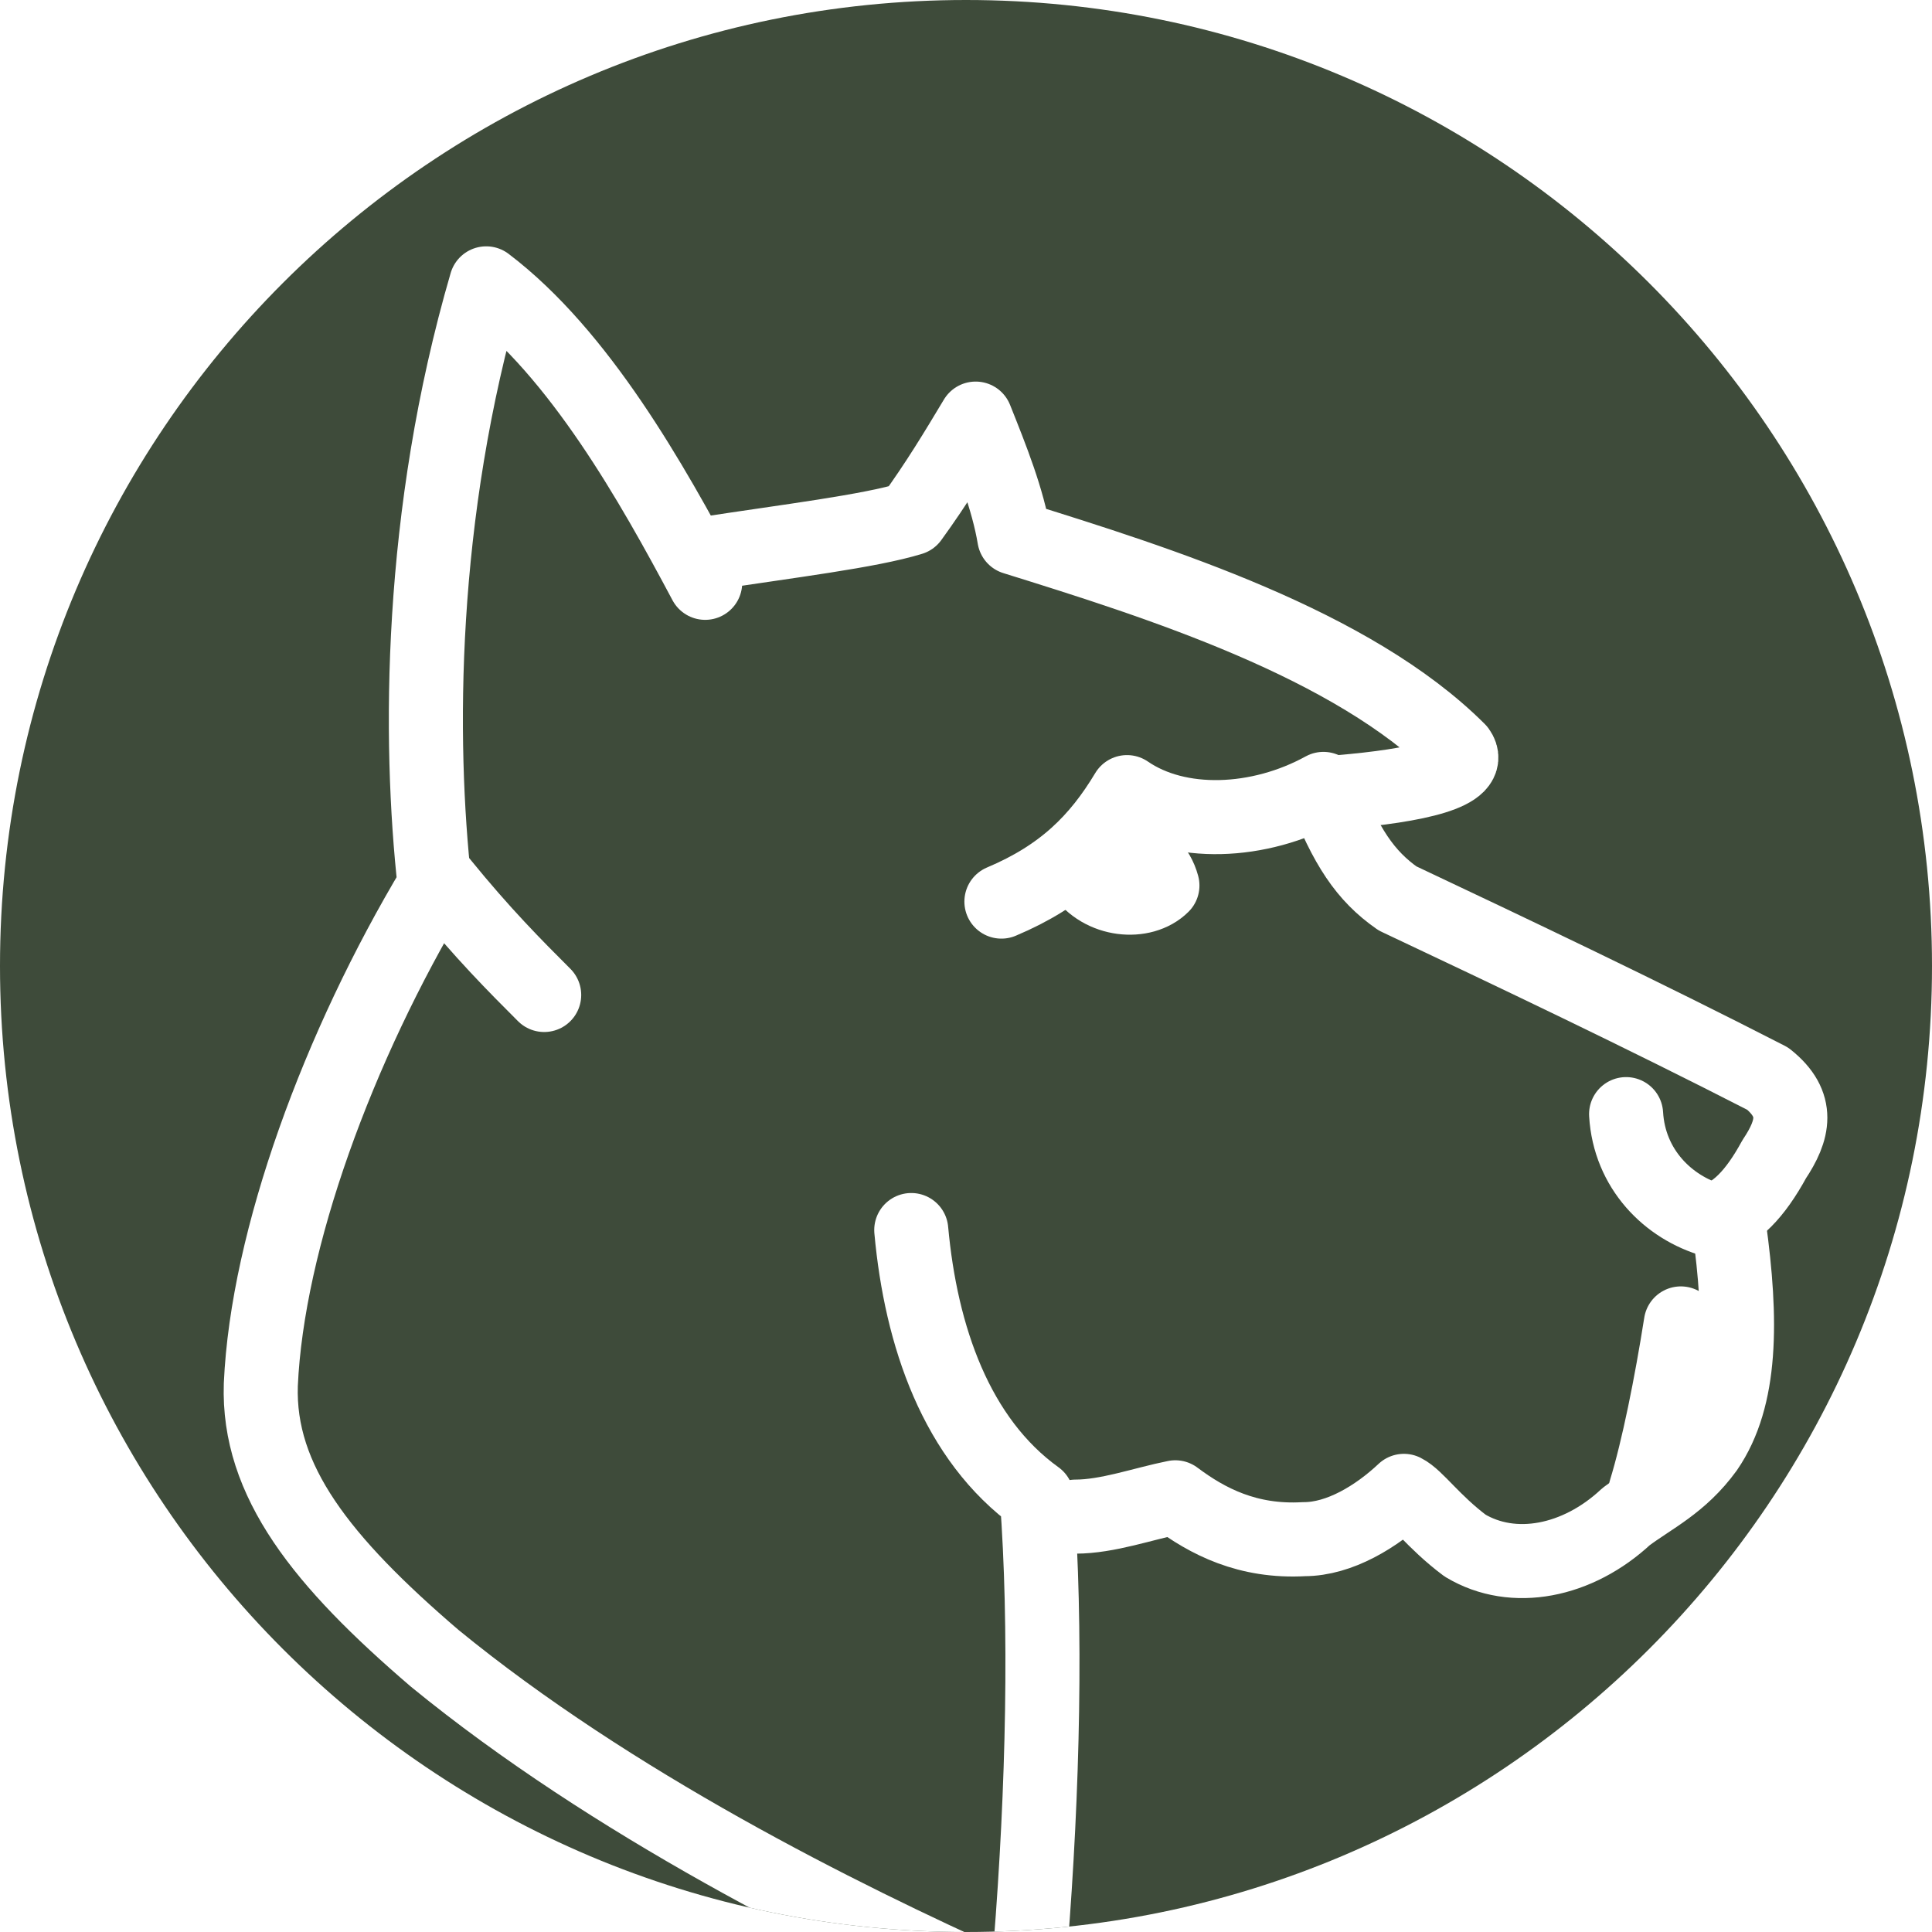
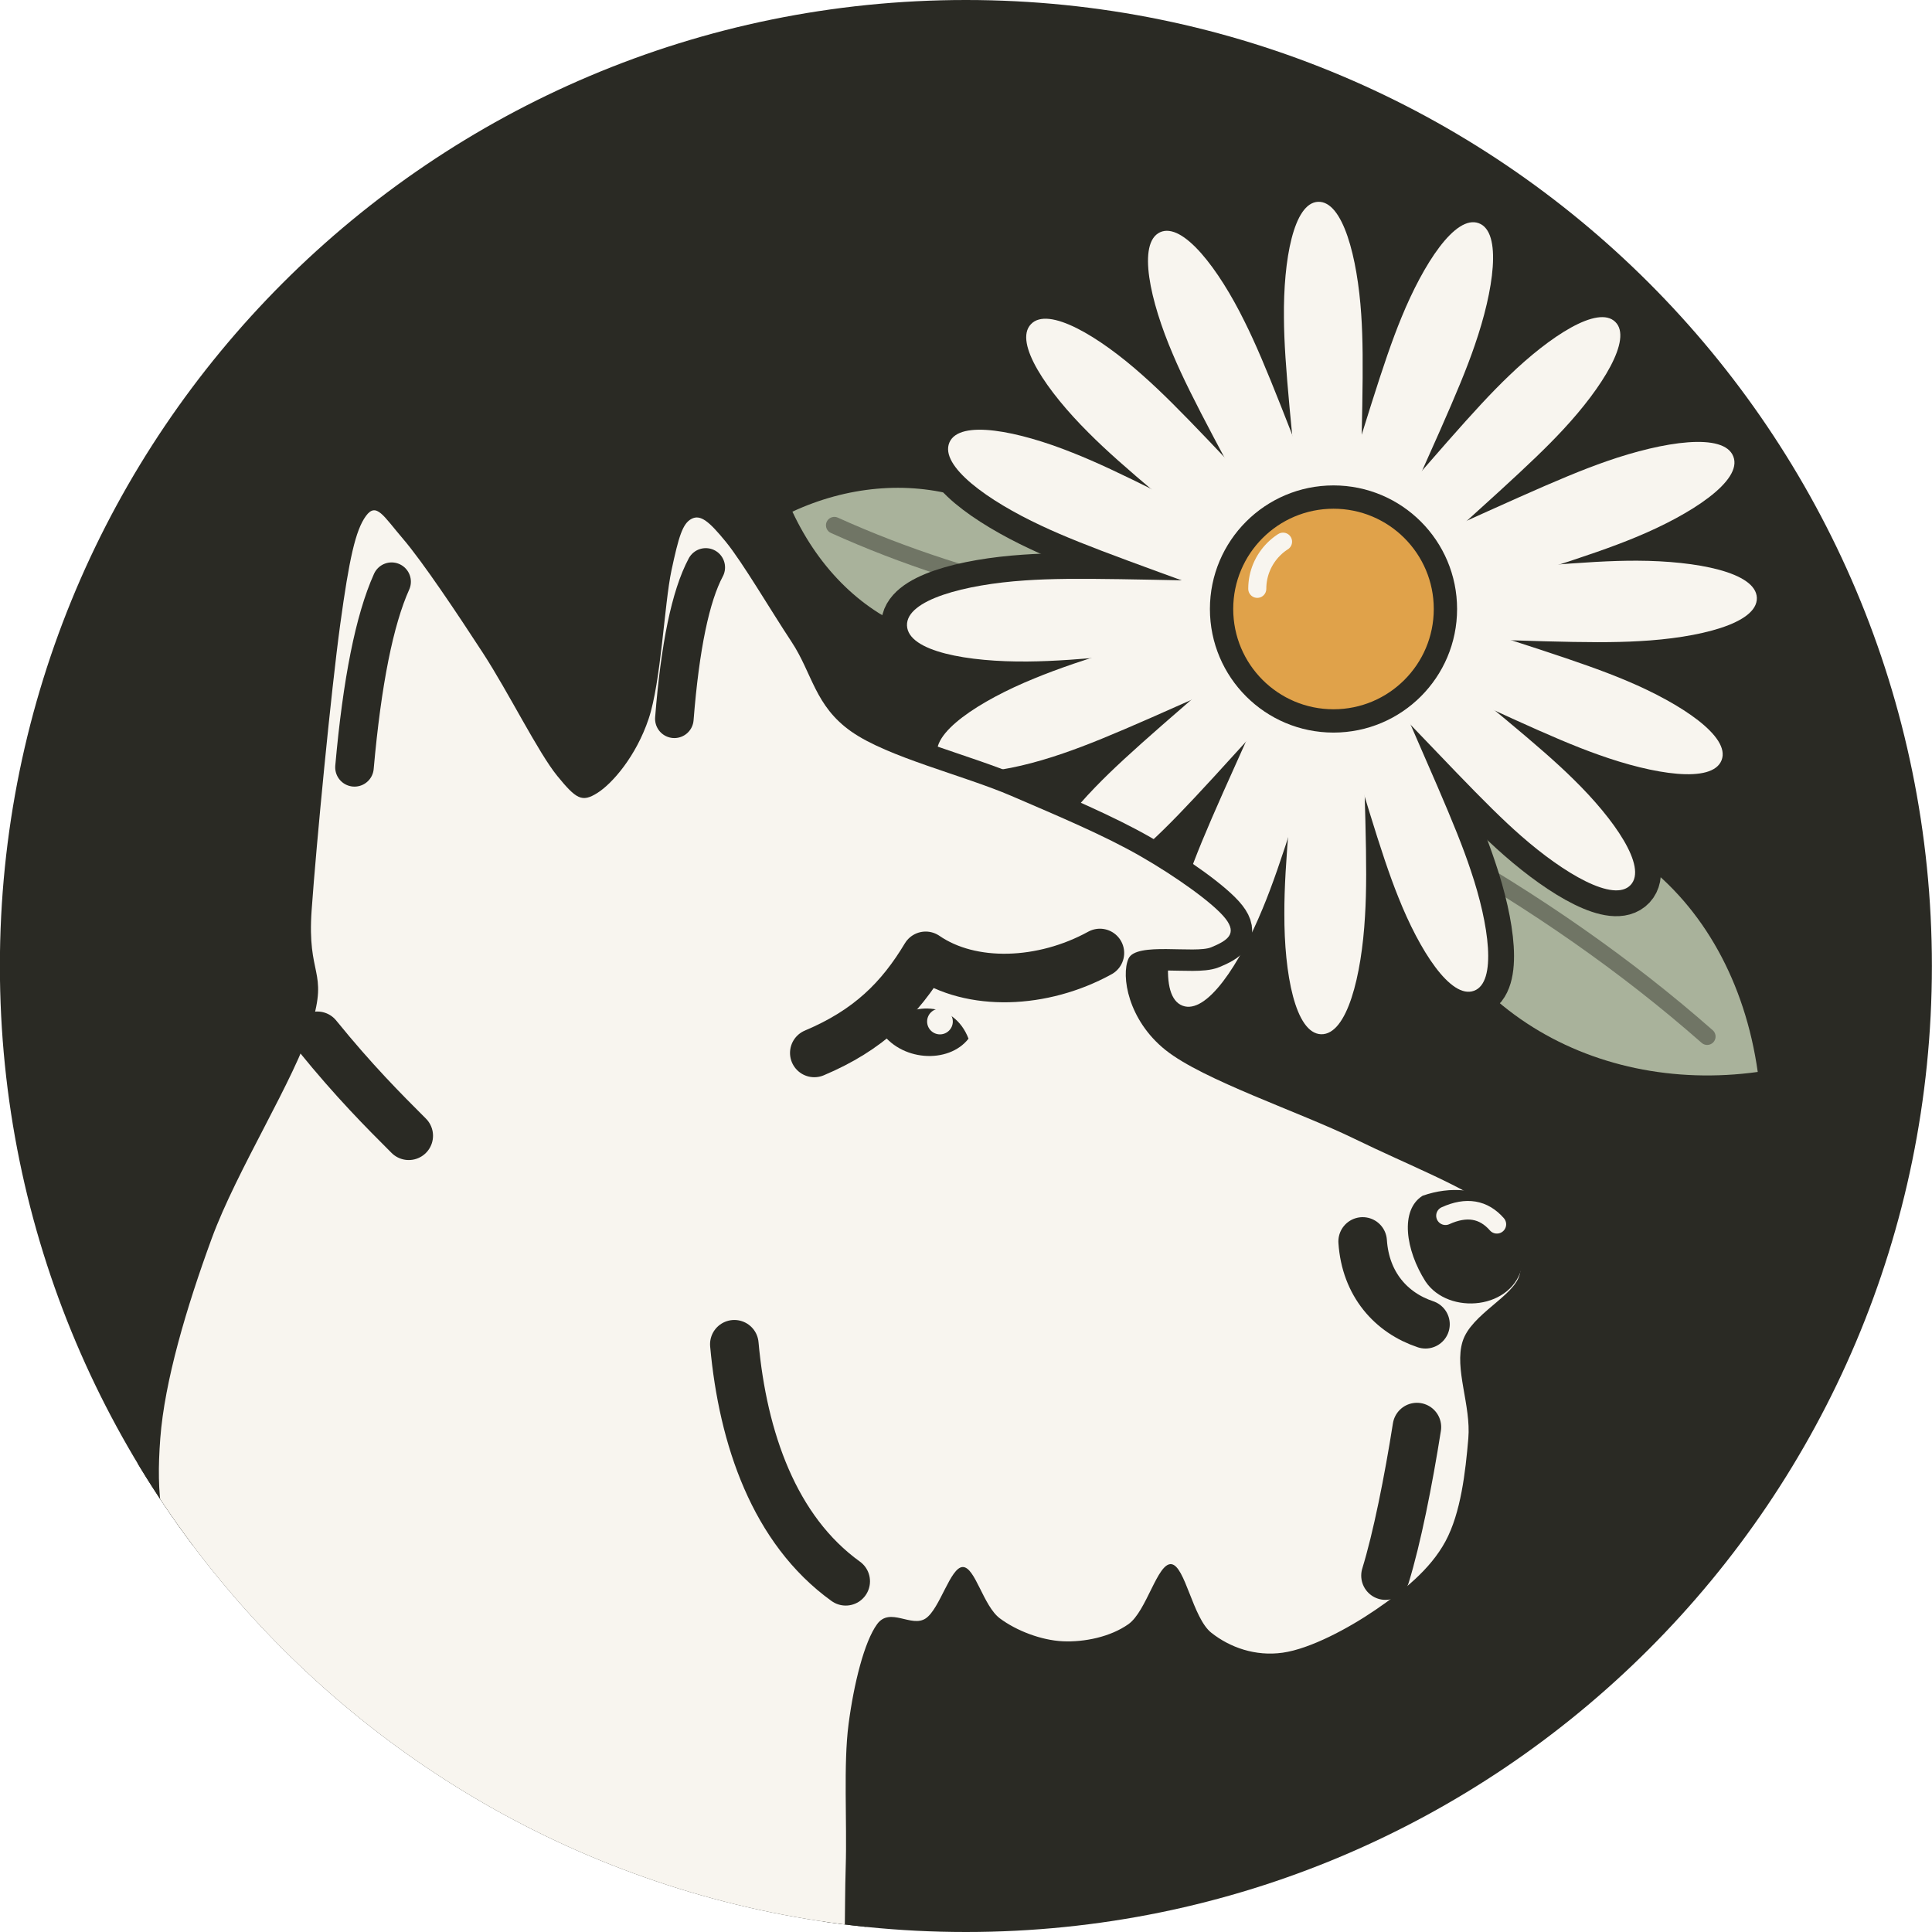
- <svg xmlns="http://www.w3.org/2000/svg" viewBox="0 0 1200 1200" role="img">
-   <clipPath id="c">
-     <circle cx="600" cy="600" r="600" />
+ <svg xmlns="http://www.w3.org/2000/svg" viewBox="40 40 920 920" role="img">
+   <path d="M500,40 A460,460 0 1 1 499.9,40 Z" fill="#2A2A24" />
+   <clipPath id="s">
+     <path d="M500,40 A460,460 0 1 1 499.9,40 Z" />
  </clipPath>
-   <circle cx="600" cy="600" r="600" fill="#3E4B3A" />
-   <g clip-path="url(#c)">
-     <g transform="translate(120 130) scale(1.0)" color="#FFFFFF">
-       <g fill="none" stroke="currentColor" stroke-width="46" stroke-linecap="round" stroke-linejoin="round">
-         <path d="M498,1104 C400,1060 260,990 150,900 C80,840 40,790 42,730 C46,640 90,520 150,420 C140,330 140,190 182,46 C240,90 285,170 318,232" />
-         <path d="M154,418 C180,450 200,470 218,488" />
-         <path d="M318,214 C370,206 420,200 446,192 C462,170 474,150 486,130 C496,155 506,180 510,204 C600,232 720,270 786,336 C796,350 760,358 712,362" />
-         <path d="M502,430 C540,414 562,392 580,362 C612,384 662,382 702,360 C716,396 728,414 748,428 C820,462 900,500 978,540 C998,556 994,572 982,590 C970,612 958,624 944,628" />
-         <path d="M552,412 C572,394 596,398 602,420 C590,432 564,430 552,412 Z" />
-         <path d="M944,628 C916,620 892,596 890,562" />
-         <path d="M954,632 C962,690 962,738 940,770 C924,792 906,800 890,812 C860,840 820,848 790,830 C770,815 760,800 752,796 C735,812 712,826 690,826 C655,828 630,815 610,800 C590,804 568,812 548,812" />
-         <path d="M924,692 C918,730 910,770 902,796" />
-         <path d="M446,634 C452,700 474,764 524,800 C530,880 528,980 520,1080 C514,1096 506,1104 498,1104" />
-       </g>
+   <g clip-path="url(#s)">
+     <g transform="translate(705 430) rotate(35)">
+       <path d="M0,0 C63.0,-71.4 151.2,-63.0 210,0 C151.2,54.6 63.0,63.0 0,0 Z" fill="#A9B29B" />
+       <path d="M21.0,0 Q105.0,-8.4 180.6,0" fill="none" stroke="#2A2A24" stroke-width="8" stroke-linecap="round" opacity=".45" />
+     </g>
+     <g transform="translate(560 330) rotate(198)">
+       <path d="M0,0 C45.0,-51 108.0,-45.0 150,0 C108.0,39.0 45.0,45.0 0,0 Z" fill="#A9B29B" />
+       <path d="M15.0,0 Q75.0,-6.0 129.0,0" fill="none" stroke="#2A2A24" stroke-width="8" stroke-linecap="round" opacity=".45" />
+     </g>
+     <g fill="#2A2A24" stroke="#2A2A24" stroke-width="24.6" stroke-linejoin="round">
+       <path d="M661.4,311.1 C655.2,243.4 651.5,214.4 651.4,191.1 C651.1,163.9 656.0,136.5 667.7,136.1 C679.5,135.7 686.4,162.6 688.2,189.7 C689.8,212.9 688.3,242.1 687.2,310.1 Z" />
+       <path d="M669.7,307.0 C690.4,241.4 698.4,212.9 707.4,191.1 C717.8,165.7 733.0,142.1 744.2,146.3 C755.4,150.5 751.3,178.3 742.3,204.3 C734.7,226.6 721.8,253.2 694.1,316.2 Z" />
+       <path d="M679.3,307.4 C723.7,257.0 742.0,234.7 758.7,218.8 C778.0,200.2 800.9,185.1 809.2,193.3 C817.5,201.4 802.9,224.6 784.6,244.3 C769.0,261.2 747.1,279.9 697.5,325.3 Z" />
+       <path d="M689.2,310.1 C754.5,281.0 782.1,267.6 805.2,259.6 C832.2,250.2 861.0,245.8 865.4,257.4 C869.9,268.9 845.4,284.9 819.0,295.8 C796.4,305.2 766.9,313.6 698.9,335.4 Z" />
+       <path d="M694.8,316.1 C765.3,310.4 795.4,306.9 819.6,307.0 C847.9,307.1 876.2,312.5 876.6,324.7 C876.9,337.0 848.8,343.8 820.6,345.3 C796.5,346.7 766.2,344.9 695.5,342.9 Z" />
+       <path d="M698.3,324.9 C764.3,346.6 793.0,355.0 814.9,364.3 C840.5,375.1 864.2,390.8 859.8,402.0 C855.4,413.3 827.4,408.8 801.2,399.4 C778.8,391.5 752.0,378.2 688.7,349.5 Z" />
+       <path d="M697.9,333.7 C749.9,377.0 772.9,394.9 789.4,411.2 C808.7,430.1 824.5,452.8 816.5,461.4 C808.5,470.0 784.7,455.9 764.4,438.1 C746.9,422.8 727.5,401.2 680.4,352.6 Z" />
+       <path d="M693.8,343.7 C720.6,406.1 733.1,432.5 740.4,454.6 C749.1,480.3 752.9,507.8 741.9,511.8 C730.8,515.9 715.9,492.5 705.9,467.3 C697.2,445.7 689.5,417.5 669.6,352.6 Z" />
+       <path d="M687.9,350.6 C689.7,421.6 691.5,452.1 690.0,476.3 C688.4,504.6 681.5,532.8 669.1,532.5 C656.8,532.1 651.5,503.6 651.6,475.2 C651.5,450.9 655.1,420.6 661.0,349.9 Z" />
+       <path d="M680.4,353.7 C658.8,421.2 650.5,450.5 641.2,472.8 C630.4,499.0 614.6,523.3 603.1,518.9 C591.6,514.5 595.9,485.9 605.3,459.2 C613.2,436.2 626.5,408.9 655.2,344.1 Z" />
+       <path d="M670.1,352.9 C623.8,403.3 604.7,425.6 587.4,441.4 C567.4,459.9 543.7,474.8 535.4,466.3 C527.1,457.8 542.5,434.5 561.5,414.9 C577.8,398.0 600.5,379.4 652.0,334.3 Z" />
+       <path d="M660.9,349.6 C596.3,377.9 569.0,391.0 546.1,398.8 C519.5,408.0 491.0,412.2 486.7,400.7 C482.4,389.3 506.6,373.6 532.7,363.0 C555.0,353.8 584.2,345.7 651.5,324.5 Z" />
+       <path d="M655.2,344.3 C584.3,350.9 553.9,354.8 529.5,355.0 C501.0,355.3 472.4,350.3 471.9,337.9 C471.4,325.6 499.6,318.3 528.0,316.4 C552.3,314.7 582.9,316.2 654.2,317.3 Z" />
+       <path d="M651.4,334.2 C585.9,310.0 557.4,300.5 535.8,290.3 C510.5,278.5 487.3,261.9 492.1,250.7 C496.9,239.6 524.9,245.2 550.8,255.6 C573.1,264.4 599.5,278.7 662.0,309.9 Z" />
+       <path d="M651.6,326.0 C598.5,281.3 575.1,262.9 558.3,246.0 C538.7,226.5 522.6,203.1 530.9,194.4 C539.1,185.6 563.4,200.2 584.1,218.7 C601.9,234.4 621.7,256.6 669.6,306.9 Z" />
+       <path d="M654.8,317.6 C622.5,256.3 607.7,230.5 598.5,208.7 C587.6,183.3 581.5,155.7 592.4,150.6 C603.3,145.6 620.4,168.2 632.6,193.0 C643.2,214.2 653.2,242.2 678.7,306.6 Z" />
+     </g>
+     <g fill="#F8F5EF">
+       <path d="M661.4,311.1 C655.2,243.4 651.5,214.4 651.4,191.1 C651.1,163.9 656.0,136.5 667.7,136.1 C679.5,135.7 686.4,162.6 688.2,189.7 C689.8,212.9 688.3,242.1 687.2,310.1 Z" />
+       <path d="M669.7,307.0 C690.4,241.4 698.4,212.9 707.4,191.1 C717.8,165.7 733.0,142.1 744.2,146.3 C755.4,150.5 751.3,178.3 742.3,204.3 C734.7,226.6 721.8,253.2 694.1,316.2 Z" />
+       <path d="M679.3,307.4 C723.7,257.0 742.0,234.7 758.7,218.8 C778.0,200.2 800.9,185.1 809.2,193.3 C817.5,201.4 802.9,224.6 784.6,244.3 C769.0,261.2 747.1,279.9 697.5,325.3 Z" />
+       <path d="M689.2,310.1 C754.5,281.0 782.1,267.6 805.2,259.6 C832.2,250.2 861.0,245.8 865.4,257.4 C869.9,268.9 845.4,284.9 819.0,295.8 C796.4,305.2 766.9,313.6 698.9,335.4 Z" />
+       <path d="M694.8,316.1 C765.3,310.4 795.4,306.9 819.6,307.0 C847.9,307.1 876.2,312.5 876.6,324.7 C876.9,337.0 848.8,343.8 820.6,345.3 C796.5,346.7 766.2,344.9 695.5,342.9 Z" />
+       <path d="M698.3,324.9 C764.3,346.6 793.0,355.0 814.9,364.3 C840.5,375.1 864.2,390.8 859.8,402.0 C855.4,413.3 827.4,408.8 801.2,399.4 C778.8,391.5 752.0,378.2 688.7,349.5 Z" />
+       <path d="M697.9,333.7 C749.9,377.0 772.9,394.9 789.4,411.2 C808.7,430.1 824.5,452.8 816.5,461.4 C808.5,470.0 784.7,455.9 764.4,438.1 C746.9,422.8 727.5,401.2 680.4,352.6 Z" />
+       <path d="M693.8,343.7 C720.6,406.1 733.1,432.5 740.4,454.6 C749.1,480.3 752.9,507.8 741.9,511.8 C730.8,515.9 715.9,492.5 705.9,467.3 C697.2,445.7 689.5,417.5 669.6,352.6 Z" />
+       <path d="M687.9,350.6 C689.7,421.6 691.5,452.1 690.0,476.3 C688.4,504.6 681.5,532.8 669.1,532.5 C656.8,532.1 651.5,503.6 651.6,475.2 C651.5,450.9 655.1,420.6 661.0,349.9 Z" />
+       <path d="M680.4,353.7 C658.8,421.2 650.5,450.5 641.2,472.8 C630.4,499.0 614.6,523.3 603.1,518.9 C591.6,514.5 595.9,485.9 605.3,459.2 C613.2,436.2 626.5,408.9 655.2,344.1 Z" />
+       <path d="M670.1,352.9 C623.8,403.3 604.7,425.6 587.4,441.4 C567.4,459.9 543.7,474.8 535.4,466.3 C527.1,457.8 542.5,434.5 561.5,414.9 C577.8,398.0 600.5,379.4 652.0,334.3 Z" />
+       <path d="M660.9,349.6 C596.3,377.9 569.0,391.0 546.1,398.8 C519.5,408.0 491.0,412.2 486.7,400.7 C482.4,389.3 506.6,373.6 532.7,363.0 C555.0,353.8 584.2,345.7 651.5,324.5 Z" />
+       <path d="M655.2,344.3 C584.3,350.9 553.9,354.8 529.5,355.0 C501.0,355.3 472.4,350.3 471.9,337.9 C471.4,325.6 499.6,318.3 528.0,316.4 C552.3,314.7 582.9,316.2 654.2,317.3 Z" />
+       <path d="M651.4,334.2 C585.9,310.0 557.4,300.5 535.8,290.3 C510.5,278.5 487.3,261.9 492.1,250.7 C496.9,239.6 524.9,245.2 550.8,255.6 C573.1,264.4 599.5,278.7 662.0,309.9 Z" />
+       <path d="M651.6,326.0 C598.5,281.3 575.1,262.9 558.3,246.0 C538.7,226.5 522.6,203.1 530.9,194.4 C539.1,185.6 563.4,200.2 584.1,218.7 C601.9,234.4 621.7,256.6 669.6,306.9 Z" />
+       <path d="M654.8,317.6 C622.5,256.3 607.7,230.5 598.5,208.7 C587.6,183.3 581.5,155.7 592.4,150.6 C603.3,145.6 620.4,168.2 632.6,193.0 C643.2,214.2 653.2,242.2 678.7,306.6 Z" />
+     </g>
+     <circle cx="675" cy="330" r="53.3" fill="#E0A24A" stroke="#2A2A24" stroke-width="11.1" />
+     <circle cx="665.4" cy="320.4" r="26.7" fill="none" stroke="#F8F5EF" stroke-width="8.6" stroke-dasharray="26.7 999" transform="rotate(180 665.4 320.4)" stroke-linecap="round" />
+     <g transform="translate(86.4 249.0) scale(0.68)">
+       <path d="M498.0,1104.0 C436.3,1072.7 222.7,950.7 150.0,900.0 C77.3,849.3 79.7,833.3 62.0,800.0 C44.3,766.7 41.0,740.0 44.0,700.0 C47.0,660.0 62.3,608.3 80.0,560.0 C97.7,511.7 138.3,448.3 150.0,410.0 C161.7,371.7 146.7,376.7 150.0,330.0 C153.3,283.3 163.7,176.0 170.0,130.0 C176.3,84.0 180.7,64.0 188.0,54.0 C195.3,44.0 200.3,54.0 214.0,70.0 C227.7,86.0 252.0,122.3 270.0,150.0 C288.0,177.7 308.7,219.7 322.0,236.0 C335.3,252.3 339.3,254.7 350.0,248.0 C360.7,241.3 377.3,222.0 386.0,196.0 C394.7,170.0 397.0,115.3 402.0,92.0 C407.0,68.7 409.7,59.3 416.0,56.0 C422.3,52.7 428.3,57.7 440.0,72.0 C451.7,86.3 471.3,119.8 486.0,142.0 C500.7,164.2 502.3,187.0 528.0,205.0 C553.7,223.0 606.3,235.5 640.0,250.0 C673.7,264.5 705.0,277.7 730.0,292.0 C755.0,306.3 781.7,325.3 790.0,336.0 C798.3,346.7 791.3,351.3 780.0,356.0 C768.7,360.7 727.3,352.0 722.0,364.0 C716.7,376.0 721.7,407.0 748.0,428.0 C774.3,449.0 841.7,471.3 880.0,490.0 C918.3,508.7 958.7,524.2 978.0,540.0 C997.3,555.8 999.7,569.7 996.0,585.0 C992.3,600.3 962.0,612.8 956.0,632.0 C950.0,651.2 962.0,676.7 960.0,700.0 C958.0,723.3 954.8,752.0 944.0,772.0 C933.2,792.0 914.0,807.0 895.0,820.0 C876.0,833.0 849.2,847.3 830.0,850.0 C810.8,852.7 793.0,846.3 780.0,836.0 C767.0,825.7 761.7,789.0 752.0,788.0 C742.3,787.0 734.7,821.0 722.0,830.0 C709.3,839.0 691.0,842.7 676.0,842.0 C661.0,841.3 643.7,834.7 632.0,826.0 C620.3,817.3 614.7,790.0 606.0,790.0 C597.3,790.0 590.0,819.3 580.0,826.0 C570.0,832.7 555.0,817.7 546.0,830.0 C537.0,842.3 529.7,871.7 526.0,900.0 C522.3,928.3 525.0,968.7 524.0,1000.0 C523.0,1031.3 524.3,1070.7 520.0,1088.0 C515.7,1105.3 559.7,1135.3 498.0,1104.0 Z" fill="#F8F5EF" stroke="#2A2A24" stroke-width="30" stroke-linejoin="round" paint-order="stroke" />
+       <path d="M180,230 Q188,140 206,100" fill="none" stroke="#2A2A24" stroke-width="27" stroke-linecap="round" />
+       <path d="M404,196 Q410,120 426,90" fill="none" stroke="#2A2A24" stroke-width="27" stroke-linecap="round" />
+       <path d="M154,418 C180,450 200,470 218,488" fill="none" stroke="#2A2A24" stroke-width="34" stroke-linecap="round" />
+       <path d="M502,430 C540,414 562,392 580,362 C612,384 662,382 702,360" fill="none" stroke="#2A2A24" stroke-width="34" stroke-linecap="round" stroke-linejoin="round" />
+       <path d="M548,414 C570,392 600,394 610,420 C596,438 562,436 548,414 Z" fill="#2A2A24" />
+       <circle cx="590" cy="408" r="9" fill="#F8F5EF" />
+       <path d="M928,530 C968,516 1004,540 998,578 C992,610 946,614 930,590 C916,568 912,540 928,530 Z" fill="#2A2A24" />
+       <path d="M944,544 Q966,534 980,550" fill="none" stroke="#F8F5EF" stroke-width="13" stroke-linecap="round" />
+       <path d="M930,620 C906,612 888,592 886,562" fill="none" stroke="#2A2A24" stroke-width="34" stroke-linecap="round" />
+       <path d="M924,692 C918,730 910,770 902,796" fill="none" stroke="#2A2A24" stroke-width="34" stroke-linecap="round" />
+       <path d="M446,634 C452,700 474,764 524,800" fill="none" stroke="#2A2A24" stroke-width="34" stroke-linecap="round" />
    </g>
  </g>
</svg>
